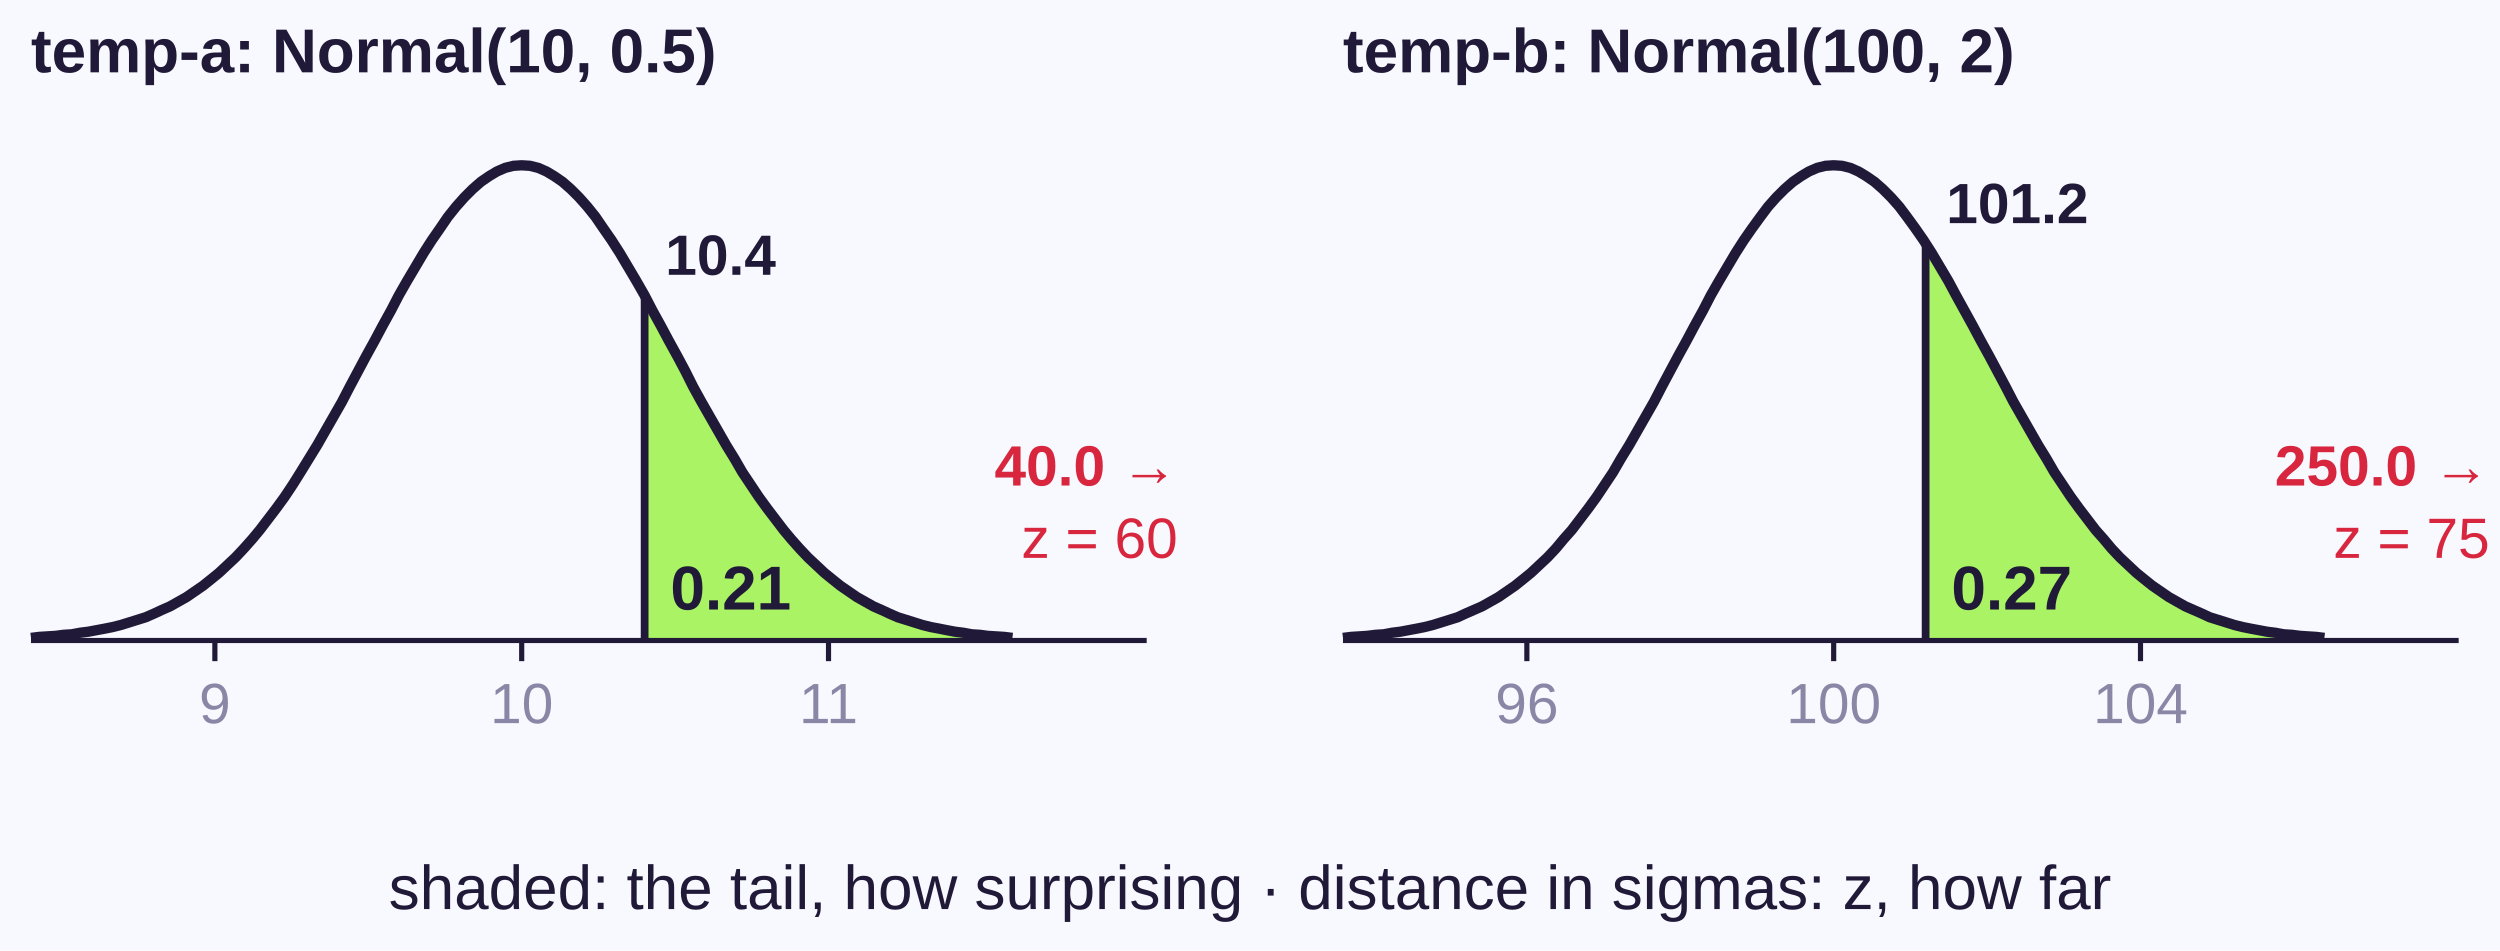
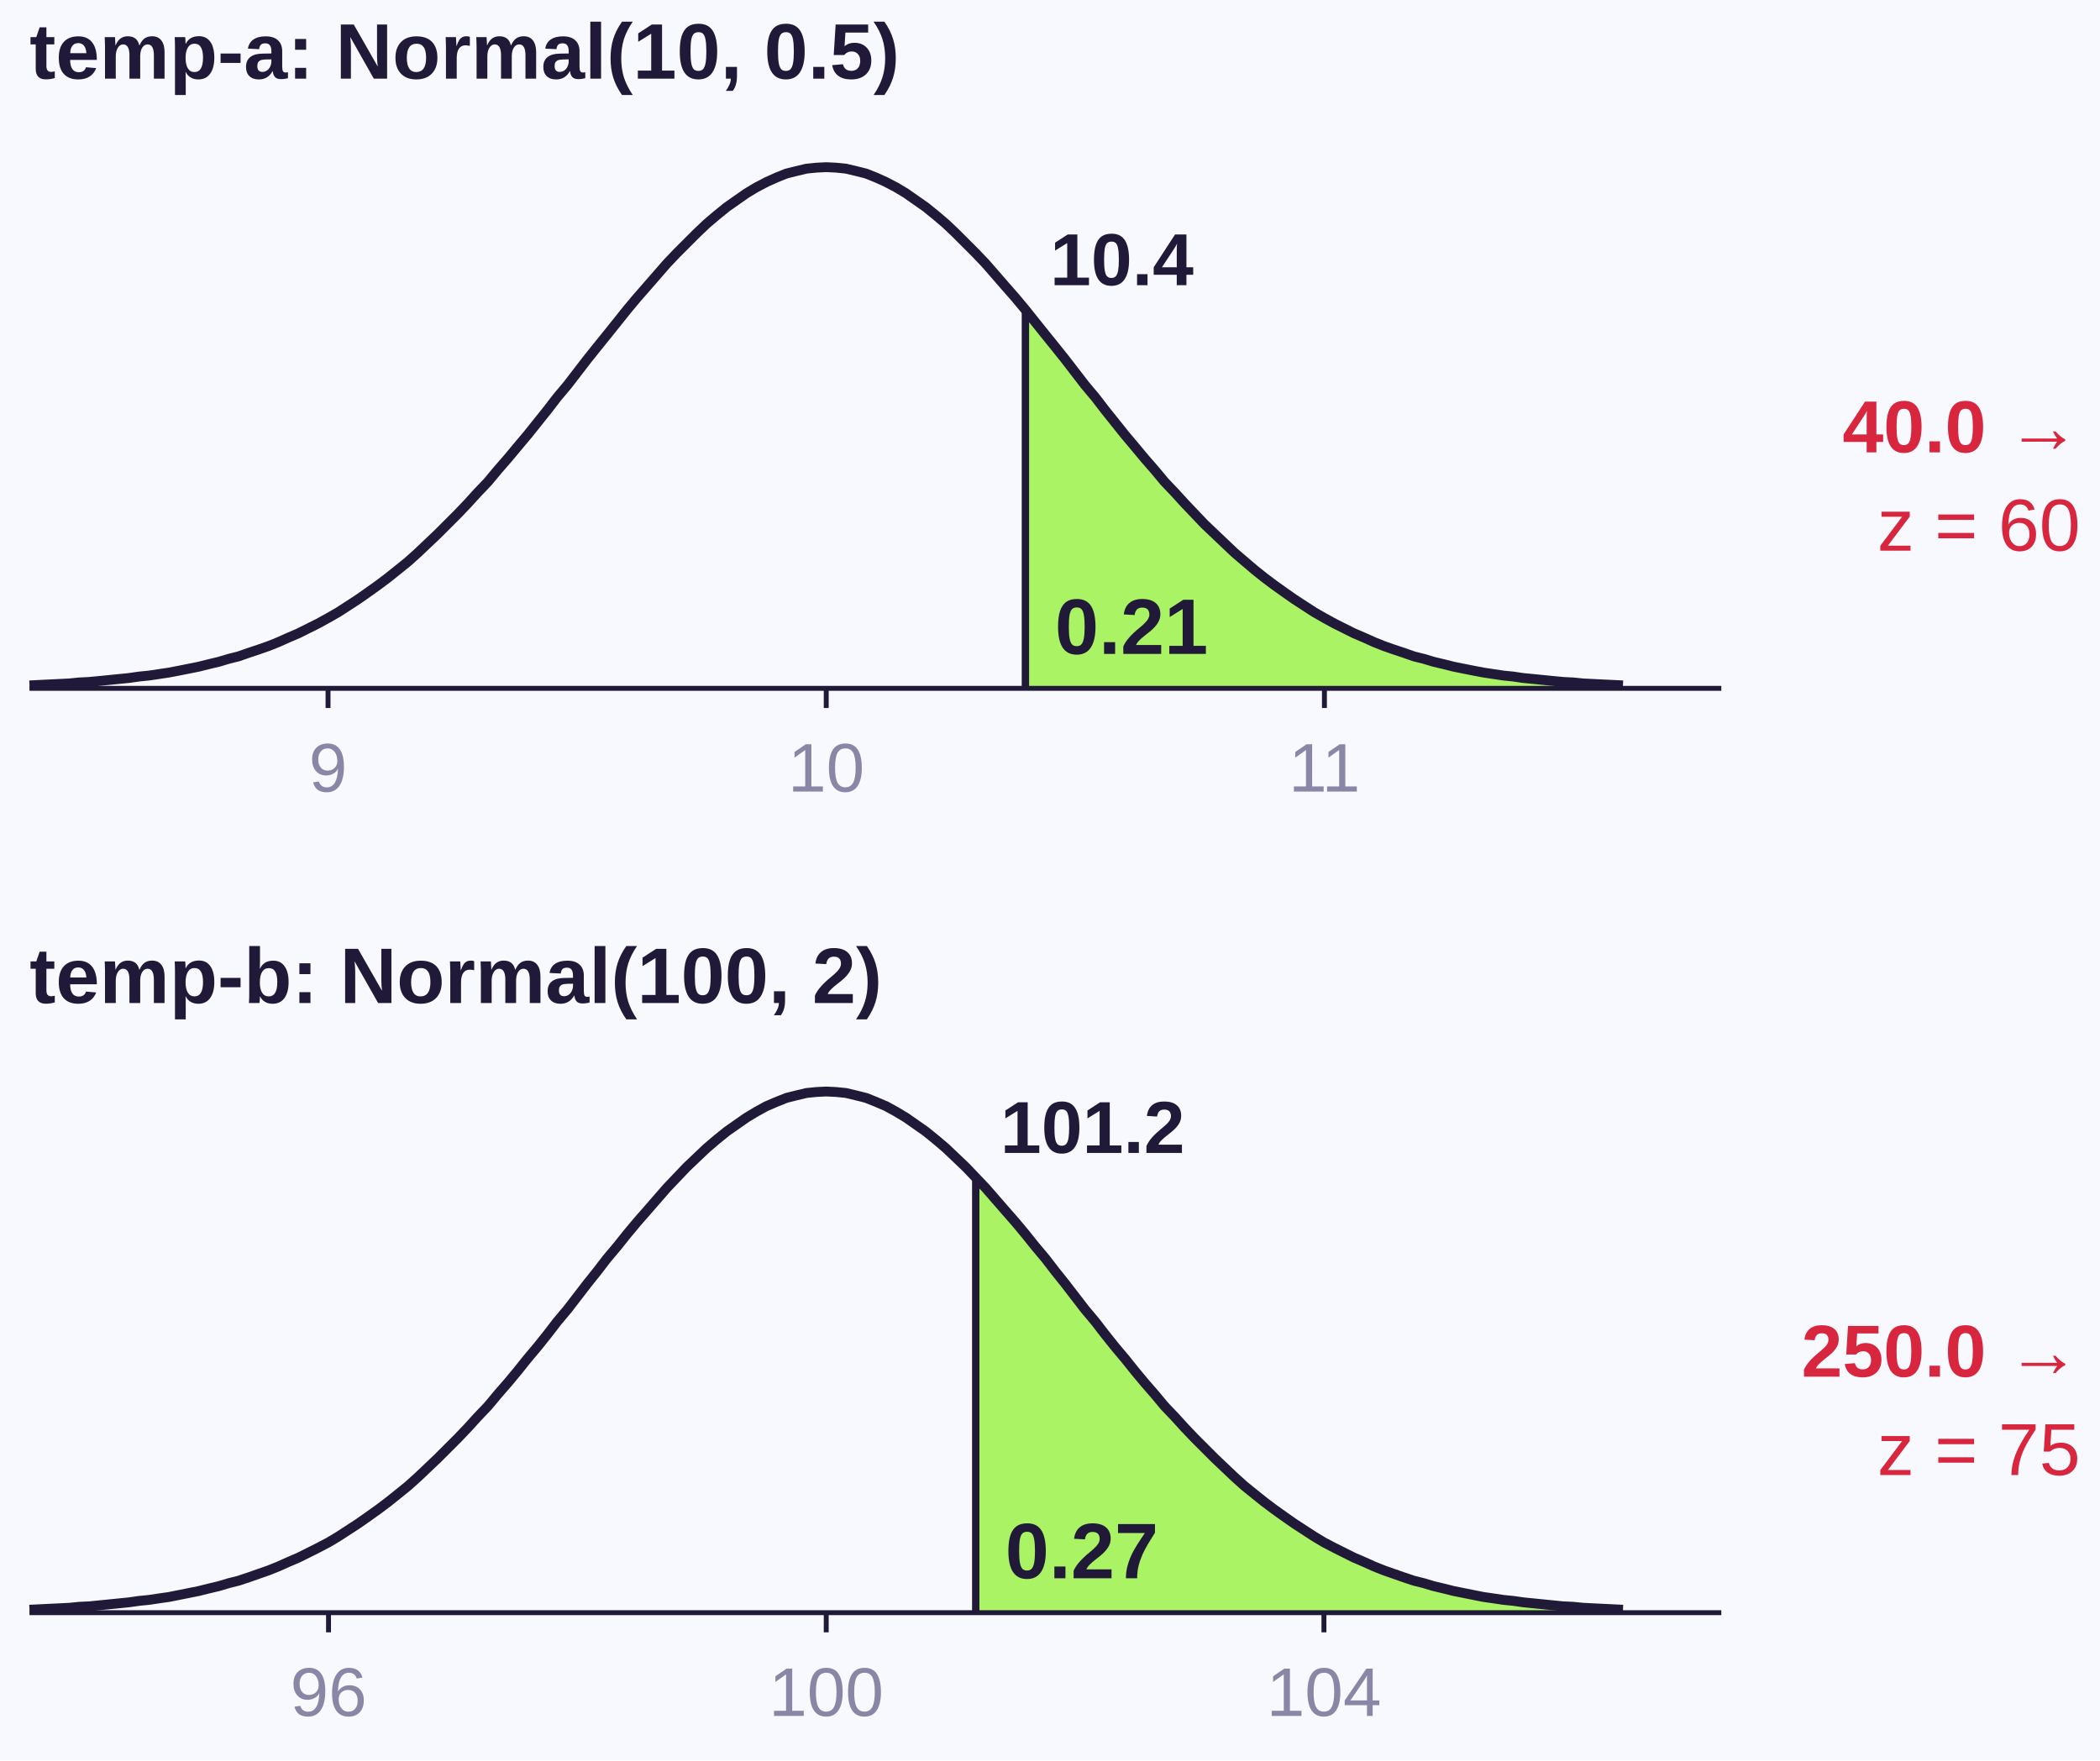
- <svg xmlns="http://www.w3.org/2000/svg" viewBox="0 0 484 184" width="484" height="184">
-   <rect width="484" height="184" fill="#f8f8ff" />
-   <path d="M124.8,124 L124.8,57.2 L124.8,57.2 L126.3,60.1 L127.9,63.0 L129.5,66.0 L131.1,68.9 L132.7,71.9 L134.2,74.9 L135.8,77.8 L137.4,80.6 L139.0,83.4 L140.6,86.2 L142.2,88.8 L143.7,91.4 L145.3,93.8 L146.9,96.2 L148.5,98.4 L150.1,100.5 L151.7,102.6 L153.2,104.4 L154.8,106.2 L156.4,107.9 L158.0,109.4 L159.6,110.9 L161.2,112.2 L162.7,113.4 L164.3,114.5 L165.9,115.6 L167.5,116.5 L169.1,117.4 L170.7,118.1 L172.2,118.8 L173.8,119.5 L175.4,120.0 L177.0,120.5 L178.6,121.0 L180.2,121.4 L181.8,121.7 L183.3,122.0 L184.9,122.3 L186.5,122.5 L188.1,122.8 L189.7,122.9 L191.2,123.1 L192.8,123.2 L194.4,123.3 L196.0,123.5 L196.0,124 Z" fill="#9df249" fill-opacity="0.85" />
-   <path d="M6.0,123.5 L7.6,123.3 L9.2,123.2 L10.8,123.1 L12.3,122.9 L13.9,122.8 L15.5,122.5 L17.1,122.3 L18.7,122.0 L20.3,121.7 L21.8,121.4 L23.4,121.0 L25.0,120.5 L26.6,120.0 L28.2,119.5 L29.8,118.8 L31.3,118.1 L32.9,117.4 L34.5,116.5 L36.1,115.6 L37.7,114.5 L39.3,113.4 L40.8,112.2 L42.4,110.9 L44.0,109.4 L45.6,107.9 L47.2,106.2 L48.8,104.4 L50.3,102.6 L51.9,100.5 L53.5,98.4 L55.1,96.2 L56.7,93.8 L58.2,91.4 L59.8,88.8 L61.4,86.2 L63.0,83.4 L64.6,80.6 L66.2,77.8 L67.7,74.9 L69.3,71.9 L70.9,68.9 L72.5,66.0 L74.1,63.0 L75.7,60.1 L77.2,57.2 L78.8,54.4 L80.4,51.7 L82.0,49.0 L83.6,46.5 L85.2,44.2 L86.7,42.0 L88.3,40.0 L89.9,38.2 L91.5,36.6 L93.1,35.2 L94.7,34.1 L96.2,33.2 L97.8,32.5 L99.4,32.1 L101.0,32.0 L102.6,32.1 L104.2,32.5 L105.8,33.2 L107.3,34.1 L108.9,35.2 L110.5,36.6 L112.1,38.2 L113.7,40.0 L115.3,42.0 L116.8,44.2 L118.4,46.5 L120.0,49.0 L121.6,51.7 L123.2,54.4 L124.8,57.2 L126.3,60.1 L127.9,63.0 L129.5,66.0 L131.1,68.9 L132.7,71.9 L134.2,74.9 L135.8,77.8 L137.4,80.6 L139.0,83.4 L140.6,86.2 L142.2,88.8 L143.7,91.4 L145.3,93.8 L146.9,96.2 L148.5,98.4 L150.1,100.5 L151.7,102.6 L153.2,104.4 L154.8,106.2 L156.4,107.9 L158.0,109.4 L159.6,110.9 L161.2,112.2 L162.7,113.4 L164.3,114.5 L165.9,115.6 L167.5,116.5 L169.1,117.4 L170.7,118.1 L172.2,118.8 L173.8,119.5 L175.4,120.0 L177.0,120.5 L178.6,121.0 L180.2,121.4 L181.8,121.7 L183.3,122.0 L184.9,122.3 L186.5,122.5 L188.1,122.8 L189.7,122.9 L191.2,123.1 L192.8,123.2 L194.4,123.3 L196.0,123.5" fill="none" stroke="#201a38" stroke-width="2" />
-   <line x1="6.0" y1="124" x2="222.0" y2="124" stroke="#201a38" stroke-width="1" />
-   <line x1="41.6" y1="124" x2="41.6" y2="128" stroke="#201a38" />
-   <text x="41.6" y="140.0" font-size="11" text-anchor="middle" fill="#8a87a6" font-weight="400" font-family="system-ui, -apple-system, 'Helvetica Neue', Arial, sans-serif">9</text>
-   <line x1="101.0" y1="124" x2="101.0" y2="128" stroke="#201a38" />
-   <text x="101.0" y="140.0" font-size="11" text-anchor="middle" fill="#8a87a6" font-weight="400" font-family="system-ui, -apple-system, 'Helvetica Neue', Arial, sans-serif">10</text>
-   <line x1="160.4" y1="124" x2="160.4" y2="128" stroke="#201a38" />
-   <text x="160.4" y="140.0" font-size="11" text-anchor="middle" fill="#8a87a6" font-weight="400" font-family="system-ui, -apple-system, 'Helvetica Neue', Arial, sans-serif">11</text>
-   <line x1="124.8" y1="57.2" x2="124.8" y2="124" stroke="#201a38" stroke-width="1.5" />
-   <text x="128.8" y="53.2" font-size="11" text-anchor="start" fill="#201a38" font-weight="700" font-family="system-ui, -apple-system, 'Helvetica Neue', Arial, sans-serif">10.4</text>
-   <text x="129.8" y="118.0" font-size="12" text-anchor="start" fill="#201a38" font-weight="700" font-family="system-ui, -apple-system, 'Helvetica Neue', Arial, sans-serif">0.21</text>
-   <text x="6.0" y="14.0" font-size="12" text-anchor="start" fill="#201a38" font-weight="700" font-family="system-ui, -apple-system, 'Helvetica Neue', Arial, sans-serif">temp-a: Normal(10, 0.5)</text>
-   <text x="228.0" y="94.0" font-size="11" text-anchor="end" fill="#d7263d" font-weight="700" font-family="system-ui, -apple-system, 'Helvetica Neue', Arial, sans-serif">40.0 →</text>
-   <text x="228.0" y="108.0" font-size="11" text-anchor="end" fill="#d7263d" font-weight="400" font-family="system-ui, -apple-system, 'Helvetica Neue', Arial, sans-serif">z = 60</text>
-   <path d="M372.8,124 L372.8,47.2 L374.0,49.0 L375.6,51.7 L377.2,54.4 L378.7,57.2 L380.3,60.1 L381.9,63.0 L383.5,66.0 L385.1,68.9 L386.7,71.9 L388.3,74.9 L389.8,77.8 L391.4,80.6 L393.0,83.4 L394.6,86.2 L396.2,88.8 L397.7,91.4 L399.3,93.8 L400.9,96.2 L402.5,98.4 L404.1,100.5 L405.7,102.6 L407.3,104.4 L408.8,106.2 L410.4,107.9 L412.0,109.4 L413.6,110.9 L415.2,112.2 L416.7,113.4 L418.3,114.5 L419.9,115.6 L421.5,116.5 L423.1,117.4 L424.7,118.1 L426.3,118.8 L427.8,119.5 L429.4,120.0 L431.0,120.5 L432.6,121.0 L434.2,121.4 L435.7,121.7 L437.3,122.0 L438.9,122.3 L440.5,122.5 L442.1,122.8 L443.7,122.9 L445.3,123.1 L446.8,123.2 L448.4,123.3 L450.0,123.5 L450.0,124 Z" fill="#9df249" fill-opacity="0.85" />
-   <path d="M260.0,123.5 L261.6,123.3 L263.2,123.2 L264.7,123.1 L266.3,122.9 L267.9,122.8 L269.5,122.5 L271.1,122.3 L272.7,122.0 L274.3,121.7 L275.8,121.4 L277.4,121.0 L279.0,120.5 L280.6,120.0 L282.2,119.5 L283.7,118.8 L285.3,118.1 L286.9,117.4 L288.5,116.5 L290.1,115.6 L291.7,114.5 L293.3,113.4 L294.8,112.2 L296.4,110.9 L298.0,109.4 L299.6,107.9 L301.2,106.2 L302.7,104.4 L304.3,102.6 L305.9,100.5 L307.5,98.4 L309.1,96.2 L310.7,93.8 L312.3,91.4 L313.8,88.8 L315.4,86.2 L317.0,83.4 L318.6,80.6 L320.2,77.8 L321.7,74.9 L323.3,71.9 L324.9,68.9 L326.5,66.0 L328.1,63.0 L329.7,60.1 L331.2,57.2 L332.8,54.4 L334.4,51.7 L336.0,49.0 L337.6,46.5 L339.2,44.2 L340.8,42.0 L342.3,40.0 L343.9,38.2 L345.5,36.6 L347.1,35.2 L348.7,34.1 L350.2,33.2 L351.8,32.5 L353.4,32.1 L355.0,32.0 L356.6,32.1 L358.2,32.5 L359.8,33.2 L361.3,34.1 L362.9,35.2 L364.5,36.6 L366.1,38.2 L367.7,40.0 L369.2,42.0 L370.8,44.2 L372.4,46.5 L374.0,49.0 L375.6,51.7 L377.2,54.4 L378.7,57.2 L380.3,60.1 L381.9,63.0 L383.5,66.0 L385.1,68.9 L386.7,71.9 L388.3,74.9 L389.8,77.8 L391.4,80.6 L393.0,83.4 L394.6,86.2 L396.2,88.8 L397.7,91.4 L399.3,93.8 L400.9,96.2 L402.5,98.4 L404.1,100.5 L405.7,102.6 L407.3,104.4 L408.8,106.2 L410.4,107.9 L412.0,109.4 L413.6,110.9 L415.2,112.2 L416.7,113.4 L418.3,114.5 L419.9,115.6 L421.5,116.5 L423.1,117.4 L424.7,118.1 L426.3,118.8 L427.8,119.5 L429.4,120.0 L431.0,120.5 L432.6,121.0 L434.2,121.4 L435.7,121.7 L437.3,122.0 L438.9,122.3 L440.5,122.5 L442.1,122.8 L443.7,122.9 L445.3,123.1 L446.8,123.2 L448.4,123.3 L450.0,123.5" fill="none" stroke="#201a38" stroke-width="2" />
-   <line x1="260.0" y1="124" x2="476.0" y2="124" stroke="#201a38" stroke-width="1" />
-   <line x1="295.6" y1="124" x2="295.6" y2="128" stroke="#201a38" />
-   <text x="295.6" y="140.0" font-size="11" text-anchor="middle" fill="#8a87a6" font-weight="400" font-family="system-ui, -apple-system, 'Helvetica Neue', Arial, sans-serif">96</text>
-   <line x1="355.0" y1="124" x2="355.0" y2="128" stroke="#201a38" />
-   <text x="355.0" y="140.0" font-size="11" text-anchor="middle" fill="#8a87a6" font-weight="400" font-family="system-ui, -apple-system, 'Helvetica Neue', Arial, sans-serif">100</text>
-   <line x1="414.4" y1="124" x2="414.4" y2="128" stroke="#201a38" />
-   <text x="414.4" y="140.0" font-size="11" text-anchor="middle" fill="#8a87a6" font-weight="400" font-family="system-ui, -apple-system, 'Helvetica Neue', Arial, sans-serif">104</text>
-   <line x1="372.8" y1="47.2" x2="372.8" y2="124" stroke="#201a38" stroke-width="1.5" />
-   <text x="376.8" y="43.2" font-size="11" text-anchor="start" fill="#201a38" font-weight="700" font-family="system-ui, -apple-system, 'Helvetica Neue', Arial, sans-serif">101.2</text>
-   <text x="377.8" y="118.0" font-size="12" text-anchor="start" fill="#201a38" font-weight="700" font-family="system-ui, -apple-system, 'Helvetica Neue', Arial, sans-serif">0.27</text>
-   <text x="260.0" y="14.0" font-size="12" text-anchor="start" fill="#201a38" font-weight="700" font-family="system-ui, -apple-system, 'Helvetica Neue', Arial, sans-serif">temp-b: Normal(100, 2)</text>
-   <text x="482.0" y="94.0" font-size="11" text-anchor="end" fill="#d7263d" font-weight="700" font-family="system-ui, -apple-system, 'Helvetica Neue', Arial, sans-serif">250.0 →</text>
-   <text x="482.0" y="108.0" font-size="11" text-anchor="end" fill="#d7263d" font-weight="400" font-family="system-ui, -apple-system, 'Helvetica Neue', Arial, sans-serif">z = 75</text>
-   <text x="242.0" y="176.0" font-size="12" text-anchor="middle" fill="#201a38" font-weight="400" font-family="system-ui, -apple-system, 'Helvetica Neue', Arial, sans-serif">shaded: the tail, how surprising  ·  distance in sigmas: z, how far</text>
+ <svg xmlns="http://www.w3.org/2000/svg" viewBox="0 0 427 358" width="427" height="358">
+   <rect width="427" height="358" fill="#f8f8ff" />
+   <path d="M208.5,140.0 L208.5,63.0 L210.5,65.5 L212.5,68.0 L214.6,70.6 L216.6,73.1 L218.6,75.7 L220.6,78.3 L222.7,80.8 L224.7,83.4 L226.7,85.9 L228.7,88.4 L230.8,90.9 L232.8,93.3 L234.8,95.6 L236.8,98.0 L238.9,100.2 L240.9,102.4 L242.9,104.5 L244.9,106.6 L247.0,108.6 L249.0,110.5 L251.0,112.4 L253.1,114.2 L255.1,115.9 L257.1,117.5 L259.1,119.0 L261.2,120.5 L263.2,121.9 L265.2,123.2 L267.2,124.5 L269.3,125.7 L271.3,126.8 L273.3,127.8 L275.3,128.8 L277.4,129.7 L279.4,130.6 L281.4,131.4 L283.4,132.1 L285.5,132.8 L287.5,133.5 L289.5,134.0 L291.5,134.6 L293.6,135.1 L295.6,135.6 L297.6,136.0 L299.6,136.4 L301.7,136.8 L303.7,137.1 L305.7,137.4 L307.7,137.6 L309.7,137.9 L311.8,138.1 L313.8,138.3 L315.8,138.5 L317.9,138.7 L319.9,138.8 L321.9,139.0 L323.9,139.1 L325.9,139.2 L328.0,139.3 L330.0,139.4 L330.0,140.0 Z" fill="#9df249" fill-opacity="0.85" />
+   <path d="M6.0,139.4 L8.0,139.3 L10.0,139.2 L12.1,139.1 L14.1,139.0 L16.1,138.8 L18.1,138.7 L20.2,138.5 L22.2,138.3 L24.2,138.1 L26.2,137.9 L28.3,137.6 L30.3,137.4 L32.3,137.1 L34.3,136.8 L36.4,136.4 L38.4,136.0 L40.4,135.6 L42.4,135.1 L44.5,134.6 L46.5,134.0 L48.5,133.5 L50.5,132.8 L52.6,132.1 L54.6,131.4 L56.6,130.6 L58.6,129.7 L60.7,128.8 L62.7,127.8 L64.7,126.8 L66.7,125.7 L68.8,124.5 L70.8,123.2 L72.8,121.9 L74.8,120.5 L76.9,119.0 L78.9,117.5 L80.9,115.9 L83.0,114.2 L85.0,112.4 L87.0,110.5 L89.0,108.6 L91.0,106.6 L93.1,104.5 L95.1,102.4 L97.1,100.2 L99.2,98.0 L101.2,95.6 L103.2,93.3 L105.2,90.9 L107.3,88.4 L109.3,85.9 L111.3,83.4 L113.3,80.8 L115.4,78.3 L117.4,75.7 L119.4,73.1 L121.4,70.6 L123.5,68.0 L125.5,65.5 L127.5,63.0 L129.5,60.6 L131.6,58.2 L133.6,55.9 L135.6,53.6 L137.6,51.5 L139.7,49.4 L141.7,47.4 L143.7,45.5 L145.7,43.8 L147.8,42.1 L149.8,40.7 L151.8,39.3 L153.8,38.1 L155.9,37.0 L157.9,36.1 L159.9,35.3 L161.9,34.8 L164.0,34.3 L166.0,34.1 L168.0,34.0 L170.0,34.1 L172.0,34.3 L174.1,34.8 L176.1,35.3 L178.1,36.1 L180.1,37.0 L182.2,38.1 L184.2,39.3 L186.2,40.7 L188.2,42.1 L190.3,43.8 L192.3,45.5 L194.3,47.4 L196.3,49.4 L198.4,51.5 L200.4,53.6 L202.4,55.9 L204.4,58.2 L206.5,60.6 L208.5,63.0 L210.5,65.5 L212.5,68.0 L214.6,70.6 L216.6,73.1 L218.6,75.7 L220.6,78.3 L222.7,80.8 L224.7,83.4 L226.7,85.9 L228.7,88.4 L230.8,90.9 L232.8,93.3 L234.8,95.6 L236.8,98.0 L238.9,100.2 L240.9,102.4 L242.9,104.5 L244.9,106.6 L247.0,108.6 L249.0,110.5 L251.0,112.4 L253.1,114.2 L255.1,115.9 L257.1,117.5 L259.1,119.0 L261.2,120.5 L263.2,121.9 L265.2,123.2 L267.2,124.5 L269.3,125.7 L271.3,126.8 L273.3,127.8 L275.3,128.8 L277.4,129.7 L279.4,130.6 L281.4,131.4 L283.4,132.1 L285.5,132.8 L287.5,133.5 L289.5,134.0 L291.5,134.6 L293.6,135.1 L295.6,135.6 L297.6,136.0 L299.6,136.4 L301.7,136.8 L303.7,137.1 L305.7,137.4 L307.7,137.6 L309.7,137.9 L311.8,138.1 L313.8,138.3 L315.8,138.5 L317.9,138.7 L319.9,138.8 L321.9,139.0 L323.9,139.1 L325.9,139.2 L328.0,139.3 L330.0,139.4" fill="none" stroke="#201a38" stroke-width="2" />
+   <line x1="6.0" y1="140.0" x2="350.0" y2="140.0" stroke="#201a38" stroke-width="1" />
+   <line x1="208.5" y1="63.0" x2="208.5" y2="140.0" stroke="#201a38" stroke-width="1.5" />
+   <text x="213.5" y="58.0" font-size="15" text-anchor="start" fill="#201a38" font-weight="700" font-family="system-ui, -apple-system, 'Helvetica Neue', Arial, sans-serif">10.4</text>
+   <text x="214.5" y="133.0" font-size="16" text-anchor="start" fill="#201a38" font-weight="700" font-family="system-ui, -apple-system, 'Helvetica Neue', Arial, sans-serif">0.21</text>
+   <text x="6.0" y="16.0" font-size="16" text-anchor="start" fill="#201a38" font-weight="700" font-family="system-ui, -apple-system, 'Helvetica Neue', Arial, sans-serif">temp-a: Normal(10, 0.5)</text>
+   <text x="423.0" y="92.0" font-size="15" text-anchor="end" fill="#d7263d" font-weight="700" font-family="system-ui, -apple-system, 'Helvetica Neue', Arial, sans-serif">40.0 →</text>
+   <text x="423.0" y="112.0" font-size="15" text-anchor="end" fill="#d7263d" font-weight="400" font-family="system-ui, -apple-system, 'Helvetica Neue', Arial, sans-serif">z = 60</text>
+   <line x1="66.7" y1="140.0" x2="66.7" y2="144.0" stroke="#201a38" />
+   <text x="66.7" y="161.0" font-size="14" text-anchor="middle" fill="#8a87a6" font-weight="400" font-family="system-ui, -apple-system, 'Helvetica Neue', Arial, sans-serif">9</text>
+   <line x1="168.0" y1="140.0" x2="168.0" y2="144.0" stroke="#201a38" />
+   <text x="168.0" y="161.0" font-size="14" text-anchor="middle" fill="#8a87a6" font-weight="400" font-family="system-ui, -apple-system, 'Helvetica Neue', Arial, sans-serif">10</text>
+   <line x1="269.3" y1="140.0" x2="269.3" y2="144.0" stroke="#201a38" />
+   <text x="269.3" y="161.0" font-size="14" text-anchor="middle" fill="#8a87a6" font-weight="400" font-family="system-ui, -apple-system, 'Helvetica Neue', Arial, sans-serif">11</text>
+   <path d="M198.4,328.0 L198.4,239.5 L200.4,241.6 L202.4,243.9 L204.4,246.2 L206.5,248.6 L208.5,251.0 L210.5,253.5 L212.6,256.0 L214.6,258.6 L216.6,261.1 L218.6,263.7 L220.6,266.3 L222.7,268.8 L224.7,271.4 L226.7,273.9 L228.8,276.4 L230.8,278.9 L232.8,281.3 L234.8,283.6 L236.8,286.0 L238.9,288.2 L240.9,290.4 L242.9,292.5 L245.0,294.6 L247.0,296.6 L249.0,298.5 L251.0,300.4 L253.0,302.2 L255.1,303.9 L257.1,305.5 L259.1,307.0 L261.2,308.5 L263.2,309.9 L265.2,311.2 L267.2,312.5 L269.2,313.7 L271.3,314.8 L273.3,315.8 L275.3,316.8 L277.4,317.7 L279.4,318.6 L281.4,319.4 L283.4,320.1 L285.4,320.8 L287.5,321.5 L289.5,322.0 L291.5,322.6 L293.6,323.1 L295.6,323.6 L297.6,324.0 L299.6,324.4 L301.6,324.8 L303.7,325.1 L305.7,325.4 L307.7,325.6 L309.8,325.9 L311.8,326.1 L313.8,326.3 L315.8,326.5 L317.8,326.7 L319.9,326.8 L321.9,327.0 L323.9,327.1 L326.0,327.2 L328.0,327.3 L330.0,327.4 L330.0,328.0 Z" fill="#9df249" fill-opacity="0.85" />
+   <path d="M6.0,327.4 L8.0,327.3 L10.0,327.2 L12.1,327.1 L14.1,327.0 L16.1,326.8 L18.2,326.7 L20.2,326.5 L22.2,326.3 L24.2,326.1 L26.2,325.9 L28.3,325.6 L30.3,325.4 L32.3,325.1 L34.4,324.8 L36.4,324.4 L38.4,324.0 L40.4,323.6 L42.4,323.1 L44.5,322.6 L46.5,322.0 L48.5,321.5 L50.6,320.8 L52.6,320.1 L54.6,319.4 L56.6,318.6 L58.6,317.7 L60.7,316.8 L62.7,315.8 L64.7,314.8 L66.8,313.7 L68.8,312.5 L70.8,311.2 L72.8,309.9 L74.8,308.5 L76.9,307.0 L78.9,305.5 L80.9,303.9 L83.0,302.2 L85.0,300.4 L87.0,298.5 L89.0,296.6 L91.0,294.6 L93.1,292.5 L95.1,290.4 L97.1,288.2 L99.2,286.0 L101.2,283.6 L103.2,281.3 L105.2,278.9 L107.2,276.4 L109.3,273.9 L111.3,271.4 L113.3,268.8 L115.4,266.3 L117.4,263.7 L119.4,261.1 L121.4,258.6 L123.4,256.0 L125.5,253.5 L127.5,251.0 L129.5,248.6 L131.6,246.2 L133.6,243.9 L135.6,241.6 L137.6,239.5 L139.6,237.4 L141.7,235.4 L143.7,233.5 L145.7,231.8 L147.8,230.1 L149.8,228.7 L151.8,227.3 L153.8,226.1 L155.8,225.0 L157.9,224.1 L159.9,223.3 L161.9,222.8 L164.0,222.3 L166.0,222.1 L168.0,222.0 L170.0,222.1 L172.0,222.3 L174.1,222.8 L176.1,223.3 L178.1,224.1 L180.2,225.0 L182.2,226.1 L184.2,227.3 L186.2,228.7 L188.2,230.1 L190.3,231.8 L192.3,233.5 L194.3,235.4 L196.4,237.4 L198.4,239.5 L200.4,241.6 L202.4,243.9 L204.4,246.2 L206.5,248.6 L208.5,251.0 L210.5,253.5 L212.6,256.0 L214.6,258.6 L216.6,261.1 L218.6,263.7 L220.6,266.3 L222.7,268.8 L224.7,271.4 L226.7,273.9 L228.8,276.4 L230.8,278.9 L232.8,281.3 L234.8,283.6 L236.8,286.0 L238.9,288.2 L240.9,290.4 L242.9,292.5 L245.0,294.6 L247.0,296.6 L249.0,298.5 L251.0,300.4 L253.0,302.2 L255.1,303.9 L257.1,305.5 L259.1,307.0 L261.2,308.5 L263.2,309.9 L265.2,311.2 L267.2,312.5 L269.2,313.7 L271.3,314.8 L273.3,315.8 L275.3,316.8 L277.4,317.7 L279.4,318.6 L281.4,319.4 L283.4,320.1 L285.4,320.8 L287.5,321.5 L289.5,322.0 L291.5,322.6 L293.6,323.1 L295.6,323.6 L297.6,324.0 L299.6,324.4 L301.6,324.8 L303.7,325.1 L305.7,325.4 L307.7,325.6 L309.8,325.9 L311.8,326.1 L313.8,326.3 L315.8,326.5 L317.8,326.7 L319.9,326.8 L321.9,327.0 L323.9,327.1 L326.0,327.2 L328.0,327.3 L330.0,327.4" fill="none" stroke="#201a38" stroke-width="2" />
+   <line x1="6.0" y1="328.0" x2="350.0" y2="328.0" stroke="#201a38" stroke-width="1" />
+   <line x1="198.4" y1="239.5" x2="198.4" y2="328.0" stroke="#201a38" stroke-width="1.5" />
+   <text x="203.4" y="234.5" font-size="15" text-anchor="start" fill="#201a38" font-weight="700" font-family="system-ui, -apple-system, 'Helvetica Neue', Arial, sans-serif">101.2</text>
+   <text x="204.4" y="321.0" font-size="16" text-anchor="start" fill="#201a38" font-weight="700" font-family="system-ui, -apple-system, 'Helvetica Neue', Arial, sans-serif">0.27</text>
+   <text x="6.0" y="204.0" font-size="16" text-anchor="start" fill="#201a38" font-weight="700" font-family="system-ui, -apple-system, 'Helvetica Neue', Arial, sans-serif">temp-b: Normal(100, 2)</text>
+   <text x="423.0" y="280.0" font-size="15" text-anchor="end" fill="#d7263d" font-weight="700" font-family="system-ui, -apple-system, 'Helvetica Neue', Arial, sans-serif">250.0 →</text>
+   <text x="423.0" y="300.0" font-size="15" text-anchor="end" fill="#d7263d" font-weight="400" font-family="system-ui, -apple-system, 'Helvetica Neue', Arial, sans-serif">z = 75</text>
+   <line x1="66.8" y1="328.0" x2="66.8" y2="332.0" stroke="#201a38" />
+   <text x="66.8" y="349.0" font-size="14" text-anchor="middle" fill="#8a87a6" font-weight="400" font-family="system-ui, -apple-system, 'Helvetica Neue', Arial, sans-serif">96</text>
+   <line x1="168.0" y1="328.0" x2="168.0" y2="332.0" stroke="#201a38" />
+   <text x="168.0" y="349.0" font-size="14" text-anchor="middle" fill="#8a87a6" font-weight="400" font-family="system-ui, -apple-system, 'Helvetica Neue', Arial, sans-serif">100</text>
+   <line x1="269.2" y1="328.0" x2="269.2" y2="332.0" stroke="#201a38" />
+   <text x="269.2" y="349.0" font-size="14" text-anchor="middle" fill="#8a87a6" font-weight="400" font-family="system-ui, -apple-system, 'Helvetica Neue', Arial, sans-serif">104</text>
</svg>
